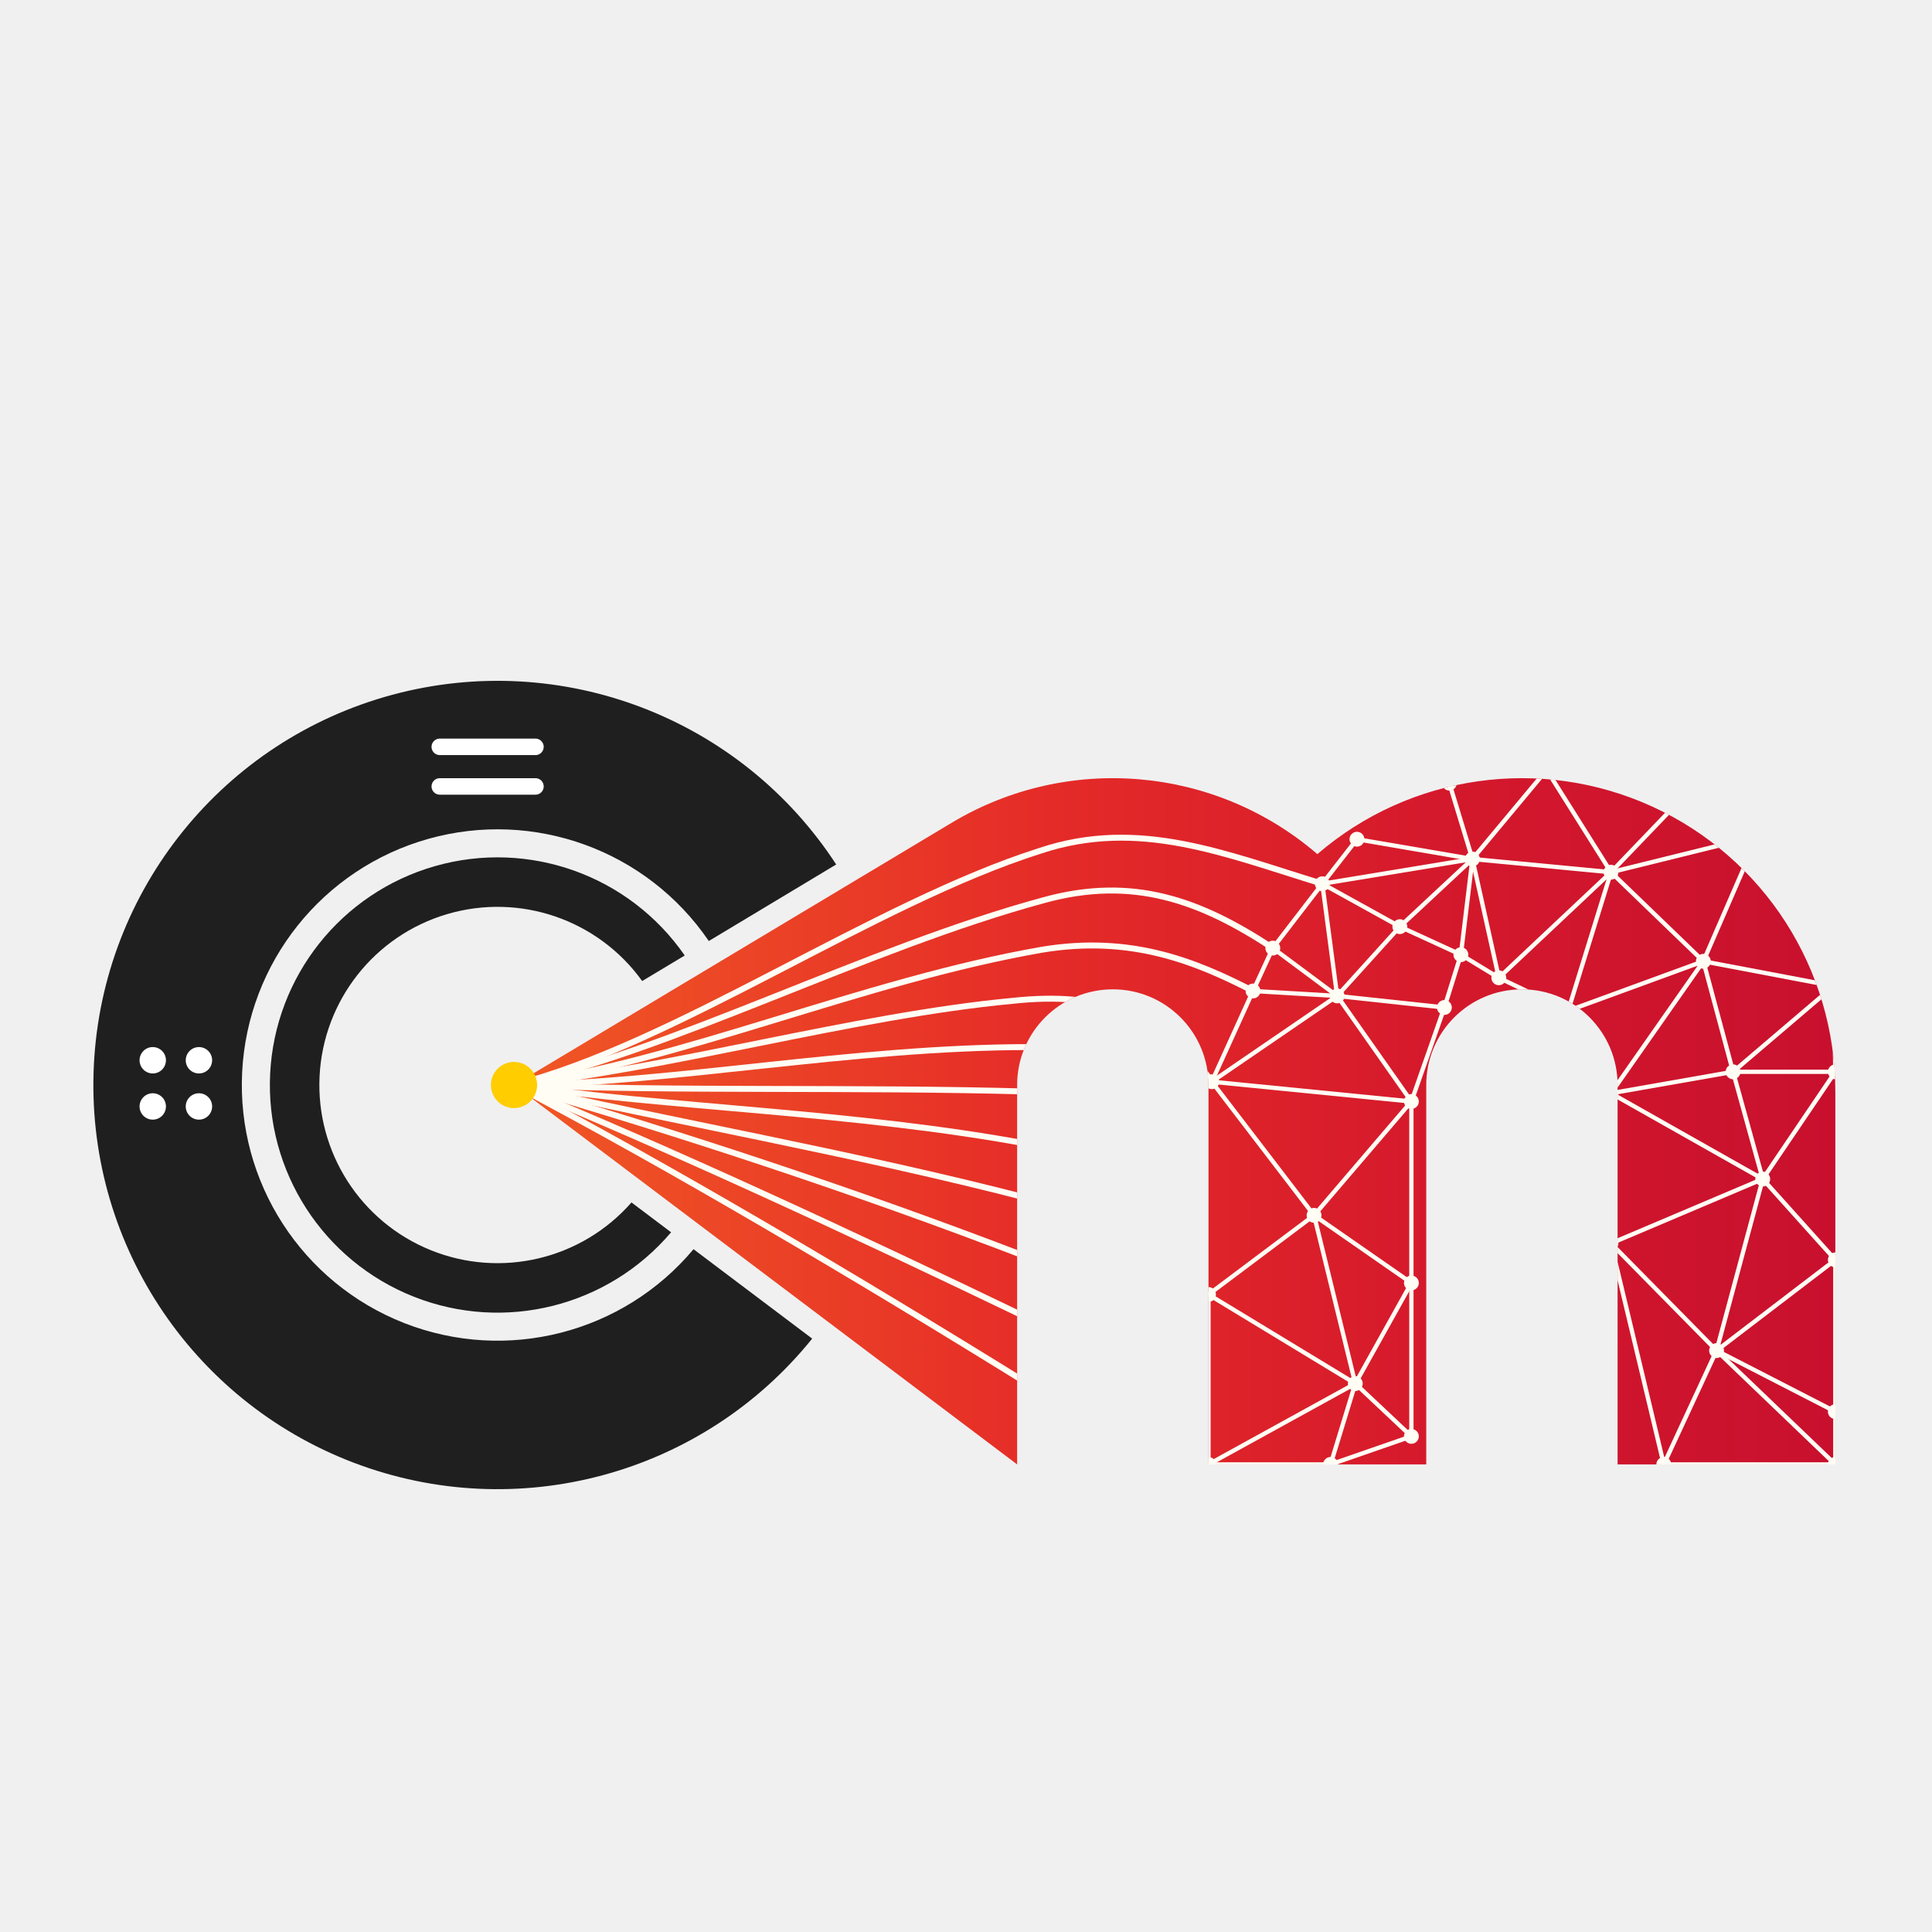
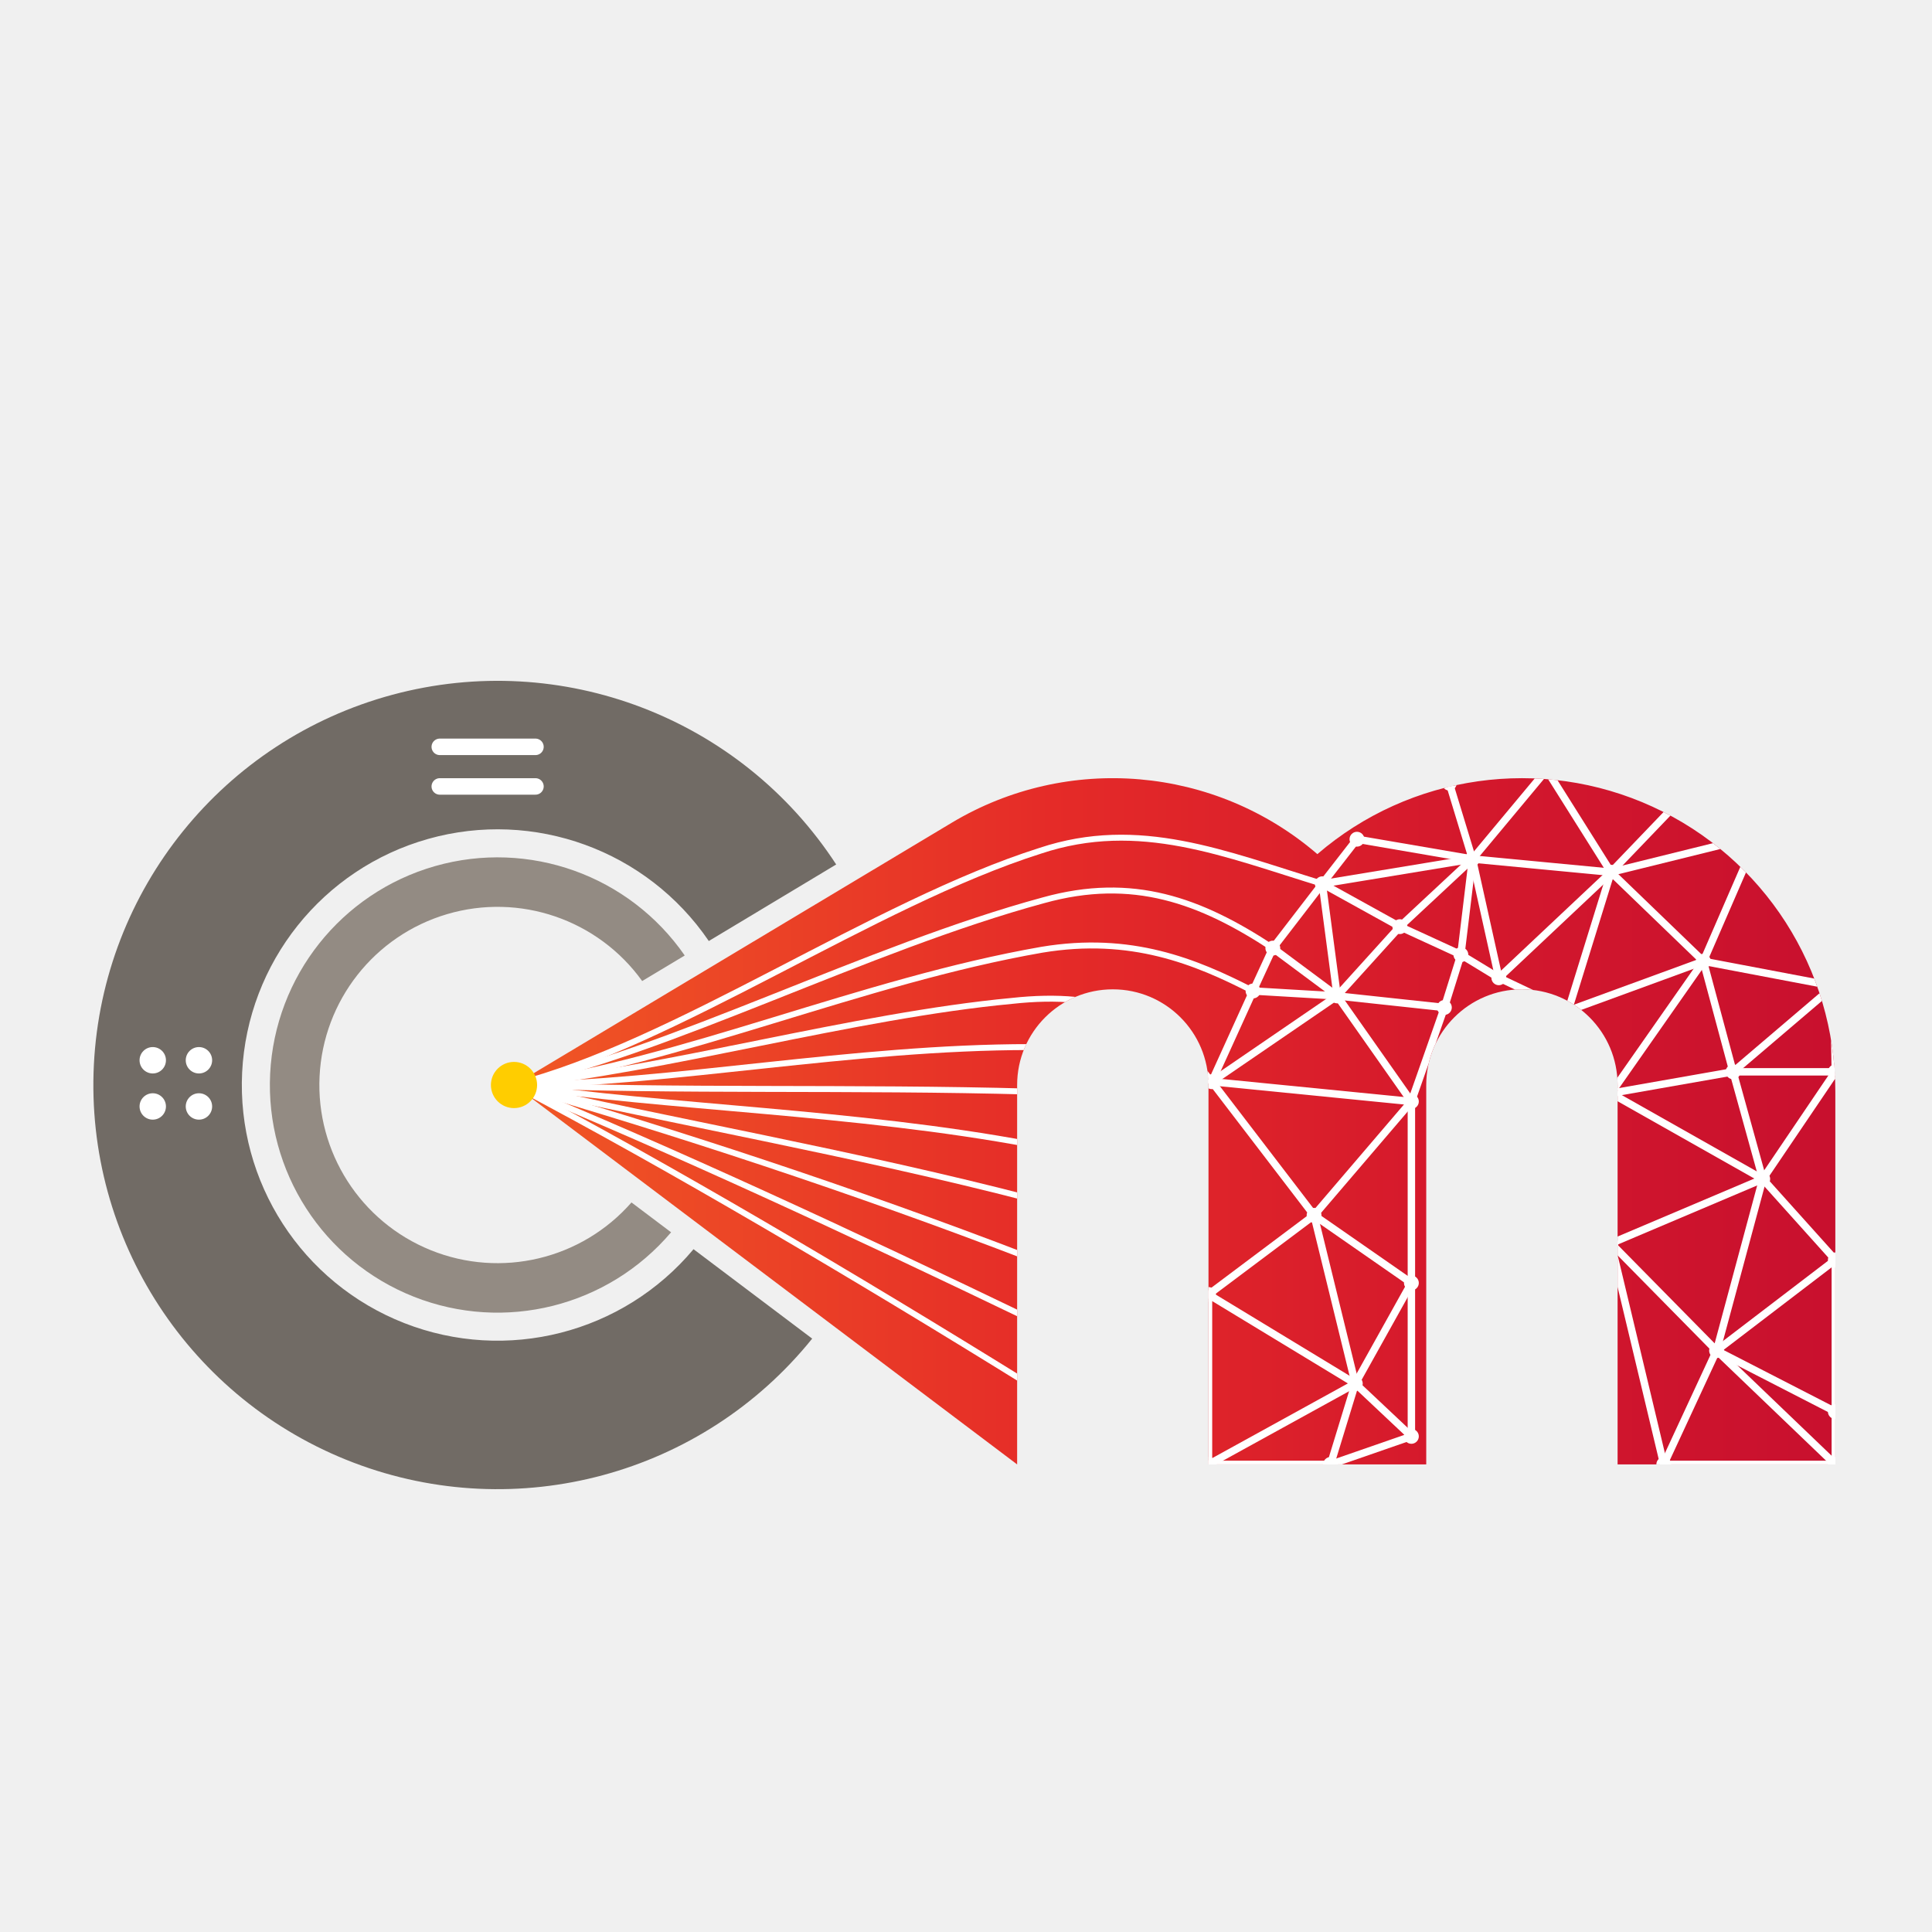
<svg xmlns="http://www.w3.org/2000/svg" width="512" height="512" viewBox="0 0 512 512">
  <svg x="16" y="110" width="480" height="293" viewBox="0 0 1098 670">
    <g transform="translate(0 0) scale(1) translate(-70 -295)">
      <defs>
        <linearGradient id="charcoal" x1="130" y1="470" x2="510" y2="900" gradientUnits="userSpaceOnUse">
          <stop stop-color="#1f1f1f" />
          <stop offset="1" stop-color="#1f1f1f" />
        </linearGradient>
        <linearGradient id="colour" x1="326" y1="705" x2="1146" y2="705" gradientUnits="userSpaceOnUse">
          <stop stop-color="#f15a24" />
          <stop offset=".42" stop-color="#e52b28" />
          <stop offset=".7" stop-color="#d5192c" />
          <stop offset="1" stop-color="#c8102e" />
        </linearGradient>
        <clipPath id="m-clip">
          <path d="M345 701 L610.347 542.016 A190 190 0 0 1 832 561.042 A190 190 0 0 1 1146 705 L1146 931 L1014 931 L1014 701 A58 58 0 0 0 898 701 L898 931 L766 931 L766 701 A58 58 0 0 0 650 701 L650 931 L345 701 Z" />
        </clipPath>
      </defs>
-       <g id="charcoal-symbol" fill="#1f1f1f">
+       <g id="charcoal-symbol" fill="#716b65">
        <path d="M540.311 567.312 A245 245 0 1 0 525.758 854.741 L453.821 800.532 A155 155 0 1 1 463.086 613.714 Z" />
-         <path d="M448.488 622.485 A138 138 0 1 0 440.224 790.286 L416.213 772.193 A108 108 0 1 1 422.705 637.977 Z" />
+         <path d="M448.488 622.485 A138 138 0 1 0 440.224 790.286 L416.213 772.193 A108 108 0 1 1 422.705 637.977 Z" fill="#938b83" />
      </g>
      <g id="scanner-controls">
        <path d="M300 496h58 M300 520h58" fill="none" stroke="white" stroke-width="10" stroke-linecap="round" />
        <circle cx="126" cy="686" r="8" fill="white" />
        <circle cx="126" cy="714" r="8" fill="white" />
        <circle cx="154" cy="686" r="8" fill="white" />
        <circle cx="154" cy="714" r="8" fill="white" />
      </g>
      <path id="colour-symbol" d="M345 701 L610.347 542.016 A190 190 0 0 1 832 561.042 A190 190 0 0 1 1146 705 L1146 931 L1014 931 L1014 701 A58 58 0 0 0 898 701 L898 931 L766 931 L766 701 A58 58 0 0 0 650 701 L650 931 L345 701 Z" fill="url(#colour)" />
-       <g clip-path="url(#m-clip)" stroke="#fffdf4" stroke-linecap="round" stroke-linejoin="round">
+       <g clip-path="url(#m-clip)" stroke="#ffffff" stroke-linecap="round" stroke-linejoin="round">
        <g id="radiating-curves" stroke-width="3.6" fill="none">
          <path d="M345 701 C443 676 563 591 664 559 C724 539 776 561 835 579" />
          <path d="M345 701 C439 681 559 618 666 589 C720 574 761 589 805 618" />
          <path d="M345 701 C446 687 556 638 665 619 C719 610 758 626 793 644" />
          <path d="M345 701 C436 692 551 659 647 650 C702 644 739 658 768 699" />
          <path d="M345 701 C441 700 550 678 658 678" />
          <path d="M345 701 C443 705 551 702 658 705" />
          <path d="M345 701 C439 715 551 717 658 737" />
          <path d="M345 701 C440 723 550 742 658 770" />
          <path d="M345 701 C441 729 549 764 658 806" />
          <path d="M345 701 C440 740 550 791 658 843" />
          <path d="M345 701 C438 750 550 816 658 883" />
        </g>
-         <g id="triangular-mesh" stroke-width="2.6" fill="none">
+         <g id="triangular-mesh" stroke-width="4.5" fill="none">
          <path d="M835 579 L805 618" />
          <path d="M835 579 L844 647" />
          <path d="M835 579 L882 605" />
          <path d="M835 579 L926 564" />
          <path d="M835 579 L856 552" />
          <path d="M805 618 L793 644" />
          <path d="M805 618 L844 647" />
          <path d="M793 644 L768 699" />
          <path d="M793 644 L844 647" />
          <path d="M768 699 L844 647" />
          <path d="M768 699 L830 780" />
          <path d="M768 699 L889 711" />
          <path d="M830 780 L889 711" />
          <path d="M830 780 L766 828" />
          <path d="M830 780 L855 882" />
          <path d="M830 780 L889 821" />
          <path d="M766 828 L855 882" />
          <path d="M766 828 L766 931" />
          <path d="M855 882 L766 931" />
          <path d="M855 882 L840 931" />
          <path d="M855 882 L889 914" />
          <path d="M855 882 L889 821" />
          <path d="M766 931 L840 931" />
          <path d="M840 931 L889 914" />
          <path d="M889 914 L889 821" />
          <path d="M889 821 L889 711" />
          <path d="M889 711 L844 647" />
          <path d="M844 647 L882 605" />
          <path d="M844 647 L909 654" />
          <path d="M882 605 L926 564" />
          <path d="M882 605 L919 622" />
          <path d="M919 622 L926 564" />
          <path d="M919 622 L942 636" />
          <path d="M919 622 L909 654" />
          <path d="M942 636 L926 564" />
          <path d="M942 636 L1010 572" />
          <path d="M942 636 L984 656" />
          <path d="M909 654 L889 711" />
          <path d="M926 564 L856 552" />
          <path d="M926 564 L912 518" />
          <path d="M926 564 L971 510" />
          <path d="M926 564 L1010 572" />
          <path d="M971 510 L1010 572" />
          <path d="M971 510 L1057 523" />
          <path d="M1010 572 L1057 523" />
          <path d="M1010 572 L1099 550" />
          <path d="M1010 572 L1066 626" />
          <path d="M1010 572 L984 656" />
          <path d="M1099 550 L1066 626" />
          <path d="M1066 626 L1145 641" />
          <path d="M1066 626 L1084 693" />
          <path d="M1066 626 L1010 706" />
          <path d="M1066 626 L984 656" />
          <path d="M1145 641 L1084 693" />
          <path d="M1145 641 L1146 693" />
          <path d="M1084 693 L1146 693" />
          <path d="M1084 693 L1010 706" />
          <path d="M1084 693 L1102 758" />
          <path d="M1010 706 L1102 758" />
          <path d="M1102 758 L1146 693" />
          <path d="M1102 758 L1010 797" />
          <path d="M1102 758 L1146 807" />
          <path d="M1102 758 L1074 862" />
          <path d="M1010 797 L1074 862" />
          <path d="M1010 797 L1042 931" />
          <path d="M1146 807 L1074 862" />
          <path d="M1146 807 L1146 899" />
          <path d="M1074 862 L1146 899" />
          <path d="M1074 862 L1042 931" />
          <path d="M1074 862 L1146 931" />
          <path d="M1146 899 L1146 931" />
          <path d="M1042 931 L1146 931" />
-           <circle cx="766" cy="828" r="4.5" fill="#fffdf4" stroke="none" />
-           <circle cx="766" cy="931" r="4.5" fill="#fffdf4" stroke="none" />
-           <circle cx="768" cy="699" r="4.5" fill="#fffdf4" stroke="none" />
-           <circle cx="793" cy="644" r="4.5" fill="#fffdf4" stroke="none" />
-           <circle cx="805" cy="618" r="4.5" fill="#fffdf4" stroke="none" />
-           <circle cx="830" cy="780" r="4.5" fill="#fffdf4" stroke="none" />
-           <circle cx="835" cy="579" r="4.5" fill="#fffdf4" stroke="none" />
-           <circle cx="840" cy="931" r="4.5" fill="#fffdf4" stroke="none" />
-           <circle cx="844" cy="647" r="4.5" fill="#fffdf4" stroke="none" />
-           <circle cx="855" cy="882" r="4.5" fill="#fffdf4" stroke="none" />
-           <circle cx="856" cy="552" r="4.5" fill="#fffdf4" stroke="none" />
-           <circle cx="882" cy="605" r="4.5" fill="#fffdf4" stroke="none" />
-           <circle cx="889" cy="711" r="4.5" fill="#fffdf4" stroke="none" />
-           <circle cx="889" cy="821" r="4.5" fill="#fffdf4" stroke="none" />
-           <circle cx="889" cy="914" r="4.5" fill="#fffdf4" stroke="none" />
-           <circle cx="909" cy="654" r="4.5" fill="#fffdf4" stroke="none" />
-           <circle cx="912" cy="518" r="4.5" fill="#fffdf4" stroke="none" />
-           <circle cx="919" cy="622" r="4.5" fill="#fffdf4" stroke="none" />
-           <circle cx="926" cy="564" r="4.5" fill="#fffdf4" stroke="none" />
-           <circle cx="942" cy="636" r="4.5" fill="#fffdf4" stroke="none" />
-           <circle cx="971" cy="510" r="4.5" fill="#fffdf4" stroke="none" />
-           <circle cx="984" cy="656" r="4.5" fill="#fffdf4" stroke="none" />
-           <circle cx="1010" cy="572" r="4.5" fill="#fffdf4" stroke="none" />
-           <circle cx="1010" cy="706" r="4.5" fill="#fffdf4" stroke="none" />
-           <circle cx="1010" cy="797" r="4.5" fill="#fffdf4" stroke="none" />
-           <circle cx="1042" cy="931" r="4.5" fill="#fffdf4" stroke="none" />
-           <circle cx="1057" cy="523" r="4.5" fill="#fffdf4" stroke="none" />
-           <circle cx="1066" cy="626" r="4.5" fill="#fffdf4" stroke="none" />
-           <circle cx="1074" cy="862" r="4.5" fill="#fffdf4" stroke="none" />
-           <circle cx="1084" cy="693" r="4.5" fill="#fffdf4" stroke="none" />
-           <circle cx="1099" cy="550" r="4.5" fill="#fffdf4" stroke="none" />
-           <circle cx="1102" cy="758" r="4.5" fill="#fffdf4" stroke="none" />
-           <circle cx="1145" cy="641" r="4.5" fill="#fffdf4" stroke="none" />
-           <circle cx="1146" cy="693" r="4.5" fill="#fffdf4" stroke="none" />
-           <circle cx="1146" cy="807" r="4.5" fill="#fffdf4" stroke="none" />
-           <circle cx="1146" cy="899" r="4.5" fill="#fffdf4" stroke="none" />
-           <circle cx="1146" cy="931" r="4.5" fill="#fffdf4" stroke="none" />
+           <circle cx="766" cy="828" r="4.5" fill="#ffffff" stroke="none" />
+           <circle cx="766" cy="931" r="4.5" fill="#ffffff" stroke="none" />
+           <circle cx="768" cy="699" r="4.5" fill="#ffffff" stroke="none" />
+           <circle cx="793" cy="644" r="4.5" fill="#ffffff" stroke="none" />
+           <circle cx="805" cy="618" r="4.5" fill="#ffffff" stroke="none" />
+           <circle cx="830" cy="780" r="4.5" fill="#ffffff" stroke="none" />
+           <circle cx="835" cy="579" r="4.5" fill="#ffffff" stroke="none" />
+           <circle cx="840" cy="931" r="4.5" fill="#ffffff" stroke="none" />
+           <circle cx="844" cy="647" r="4.5" fill="#ffffff" stroke="none" />
+           <circle cx="855" cy="882" r="4.5" fill="#ffffff" stroke="none" />
+           <circle cx="856" cy="552" r="4.5" fill="#ffffff" stroke="none" />
+           <circle cx="882" cy="605" r="4.5" fill="#ffffff" stroke="none" />
+           <circle cx="889" cy="711" r="4.5" fill="#ffffff" stroke="none" />
+           <circle cx="889" cy="821" r="4.5" fill="#ffffff" stroke="none" />
+           <circle cx="889" cy="914" r="4.5" fill="#ffffff" stroke="none" />
+           <circle cx="909" cy="654" r="4.5" fill="#ffffff" stroke="none" />
+           <circle cx="912" cy="518" r="4.5" fill="#ffffff" stroke="none" />
+           <circle cx="919" cy="622" r="4.5" fill="#ffffff" stroke="none" />
+           <circle cx="926" cy="564" r="4.5" fill="#ffffff" stroke="none" />
+           <circle cx="942" cy="636" r="4.5" fill="#ffffff" stroke="none" />
+           <circle cx="971" cy="510" r="4.5" fill="#ffffff" stroke="none" />
+           <circle cx="984" cy="656" r="4.5" fill="#ffffff" stroke="none" />
+           <circle cx="1010" cy="572" r="4.5" fill="#ffffff" stroke="none" />
+           <circle cx="1010" cy="706" r="4.5" fill="#ffffff" stroke="none" />
+           <circle cx="1010" cy="797" r="4.5" fill="#ffffff" stroke="none" />
+           <circle cx="1042" cy="931" r="4.5" fill="#ffffff" stroke="none" />
+           <circle cx="1057" cy="523" r="4.5" fill="#ffffff" stroke="none" />
+           <circle cx="1066" cy="626" r="4.5" fill="#ffffff" stroke="none" />
+           <circle cx="1074" cy="862" r="4.5" fill="#ffffff" stroke="none" />
+           <circle cx="1084" cy="693" r="4.5" fill="#ffffff" stroke="none" />
+           <circle cx="1099" cy="550" r="4.5" fill="#ffffff" stroke="none" />
+           <circle cx="1102" cy="758" r="4.5" fill="#ffffff" stroke="none" />
+           <circle cx="1145" cy="641" r="4.5" fill="#ffffff" stroke="none" />
+           <circle cx="1146" cy="693" r="4.5" fill="#ffffff" stroke="none" />
+           <circle cx="1146" cy="807" r="4.5" fill="#ffffff" stroke="none" />
+           <circle cx="1146" cy="899" r="4.5" fill="#ffffff" stroke="none" />
+           <circle cx="1146" cy="931" r="4.5" fill="#ffffff" stroke="none" />
        </g>
-         <g id="mesh-nodes" fill="#fffdf4" stroke="none">
+         <g id="mesh-nodes" fill="#ffffff" stroke="none">















</g>
      </g>
      <circle id="focus" cx="345" cy="701" r="14" fill="#FFCD00" />
    </g>
  </svg>
</svg>
